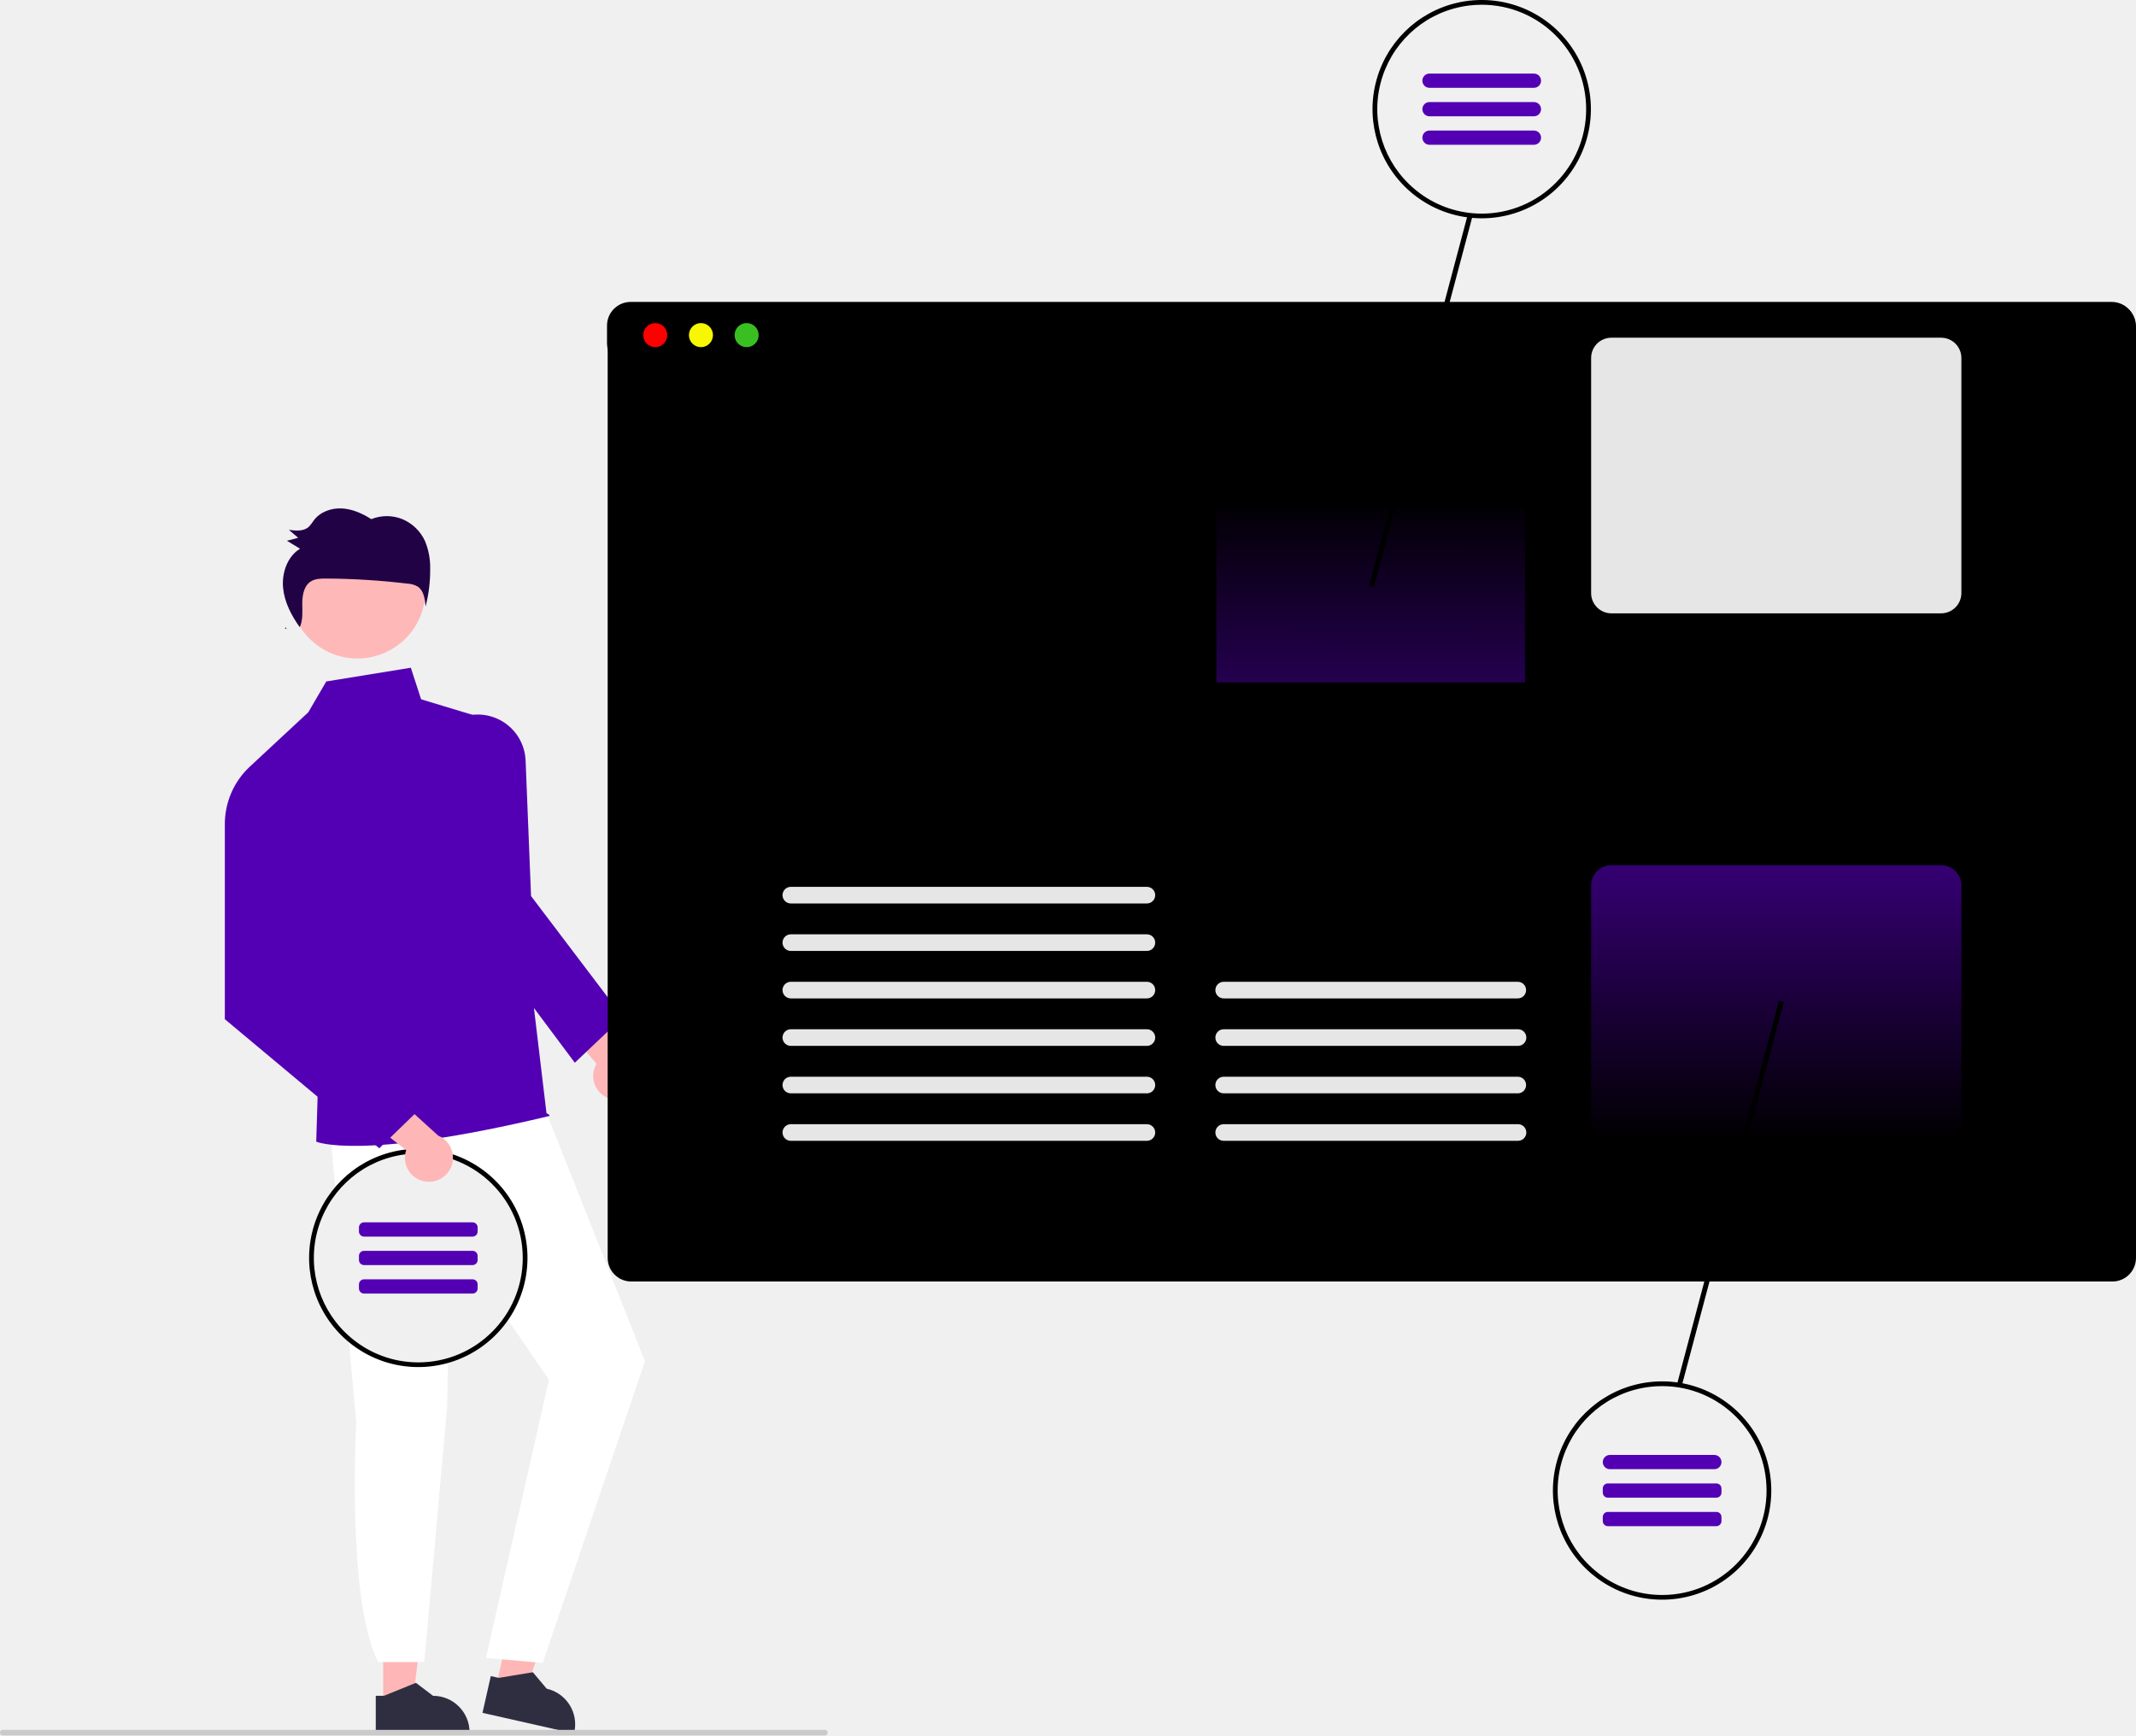
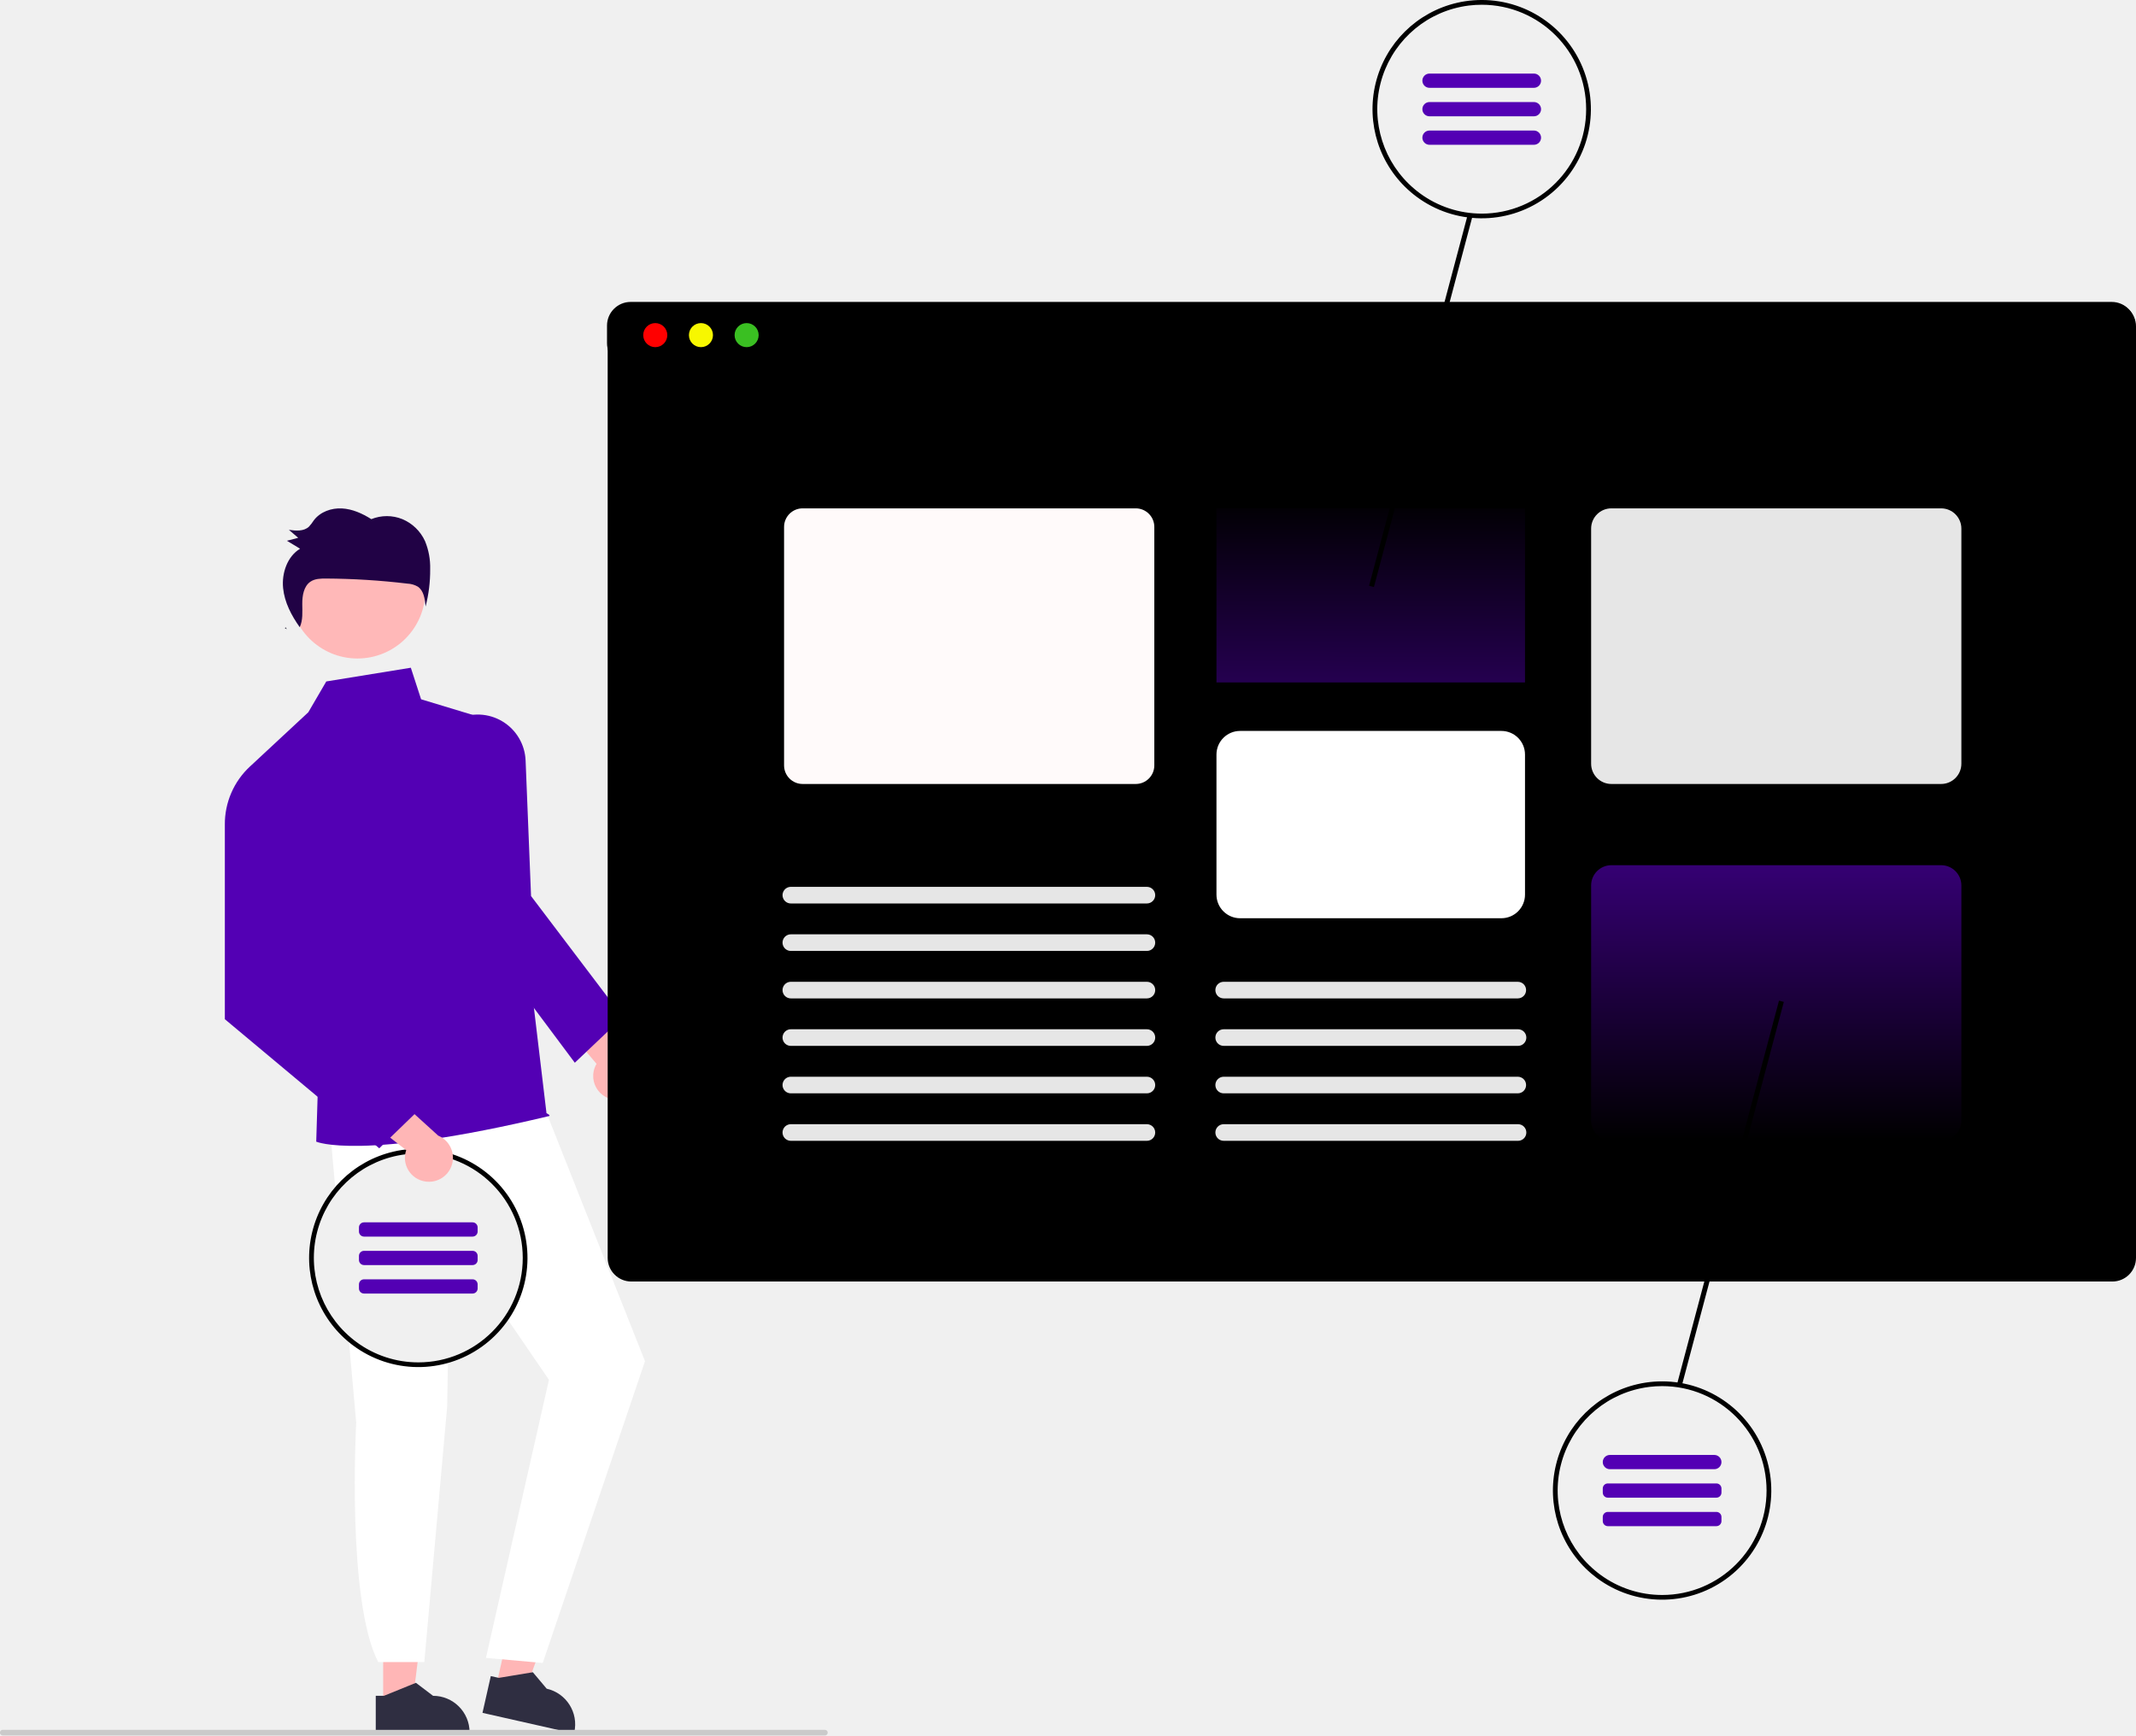
- <svg xmlns="http://www.w3.org/2000/svg" id="eVhFtrDjb481" viewBox="0 0 1264.877 1027.782" shape-rendering="geometricPrecision" text-rendering="geometricPrecision">
-   <style>#eVhFtrDjb4828 {animation: eVhFtrDjb4828__sz 2000ms linear infinite normal forwards}@keyframes eVhFtrDjb4828__sz { 0% {width: 0px;height: 0px} 10% {width: 0px;height: 0px} 55% {width: 182.709px;height: 110.93px} 100% {width: 182.709px;height: 110.93px}} #eVhFtrDjb4829_to {animation: eVhFtrDjb4829_to__to 2000ms linear infinite normal forwards}@keyframes eVhFtrDjb4829_to__to { 0% {transform: translate(942.216px,200px)} 50% {transform: translate(942.216px,301.058px)} 100% {transform: translate(942.216px,301.058px)}} #eVhFtrDjb4831 {animation: eVhFtrDjb4831__sz 2000ms linear infinite normal forwards}@keyframes eVhFtrDjb4831__sz { 0% {width: 0px;height: 0px} 50% {width: 219.251px;height: 163.228px} 100% {width: 219.251px;height: 163.228px}}</style>
+ <svg xmlns="http://www.w3.org/2000/svg" xmlns:xlink="http://www.w3.org/1999/xlink" width="1264.877" height="1027.782" viewBox="0 0 1264.877 1027.782">
  <defs>
-     <linearGradient id="eVhFtrDjb4827-fill" x1="0.532" y1="2.365" x2="0.541" y2="-0.073" spreadMethod="pad" gradientUnits="objectBoundingBox" gradientTransform="matrix(1 0 0 1 0 0)">
-       <stop id="eVhFtrDjb4827-fill-0" offset="0%" stop-color="rgb(83,0,180)" />
-       <stop id="eVhFtrDjb4827-fill-1" offset="100%" stop-color="rgb(0,0,0)" />
+     <linearGradient id="linear-gradient" x1="0.532" y1="2.365" x2="0.541" y2="-0.073" gradientUnits="objectBoundingBox">
+       <stop offset="0" stop-color="#5300b4" />
+       <stop offset="1" />
    </linearGradient>
-     <linearGradient id="eVhFtrDjb4830-fill" x1="0.5" y1="-0.563" x2="0.5" y2="1" spreadMethod="pad" gradientUnits="objectBoundingBox" gradientTransform="matrix(1 0 0 1 0 0)">
-       <stop id="eVhFtrDjb4830-fill-0" offset="0%" stop-color="rgb(83,0,180)" />
-       <stop id="eVhFtrDjb4830-fill-1" offset="100%" stop-color="rgb(0,0,0)" />
-     </linearGradient>
+     <linearGradient id="linear-gradient-2" x1="0.5" y1="-0.563" x2="0.5" y2="1" xlink:href="#linear-gradient" />
  </defs>
-   <g id="eVhFtrDjb482">
-     <path id="eVhFtrDjb483" d="M417.936,565.015C414.02,563.547,410.954,560.42,409.565,556.475C408.175,552.53,408.604,548.172,410.736,544.574L378.3,506.22L404.217,503.12L431.045,540.02C436.991,544.089,438.951,551.964,435.606,558.346C432.261,564.727,424.669,567.595,417.94,565.02Z" transform="matrix(1 0 0 1 -57.491 85.438)" fill="rgb(255,182,182)" stroke="none" stroke-width="1" />
-     <path id="eVhFtrDjb484" d="M161.429,737.664L178.661,737.664L186.861,671.195L161.425,671.195Z" transform="matrix(1 0 0 1 65.479 272.255)" fill="rgb(255,182,182)" stroke="none" stroke-width="1" />
-     <path id="eVhFtrDjb485" d="M308.367,801.106L313.218,801.106L332.155,793.406L342.305,801.106L342.305,801.106C354.249,801.107,363.931,810.788,363.933,822.732L363.933,823.432L308.367,823.432Z" transform="matrix(1 0 0 1 -85.856 203.186)" fill="rgb(47,46,65)" stroke="none" stroke-width="1" />
-     <path id="eVhFtrDjb486" d="M208.937,729.466L225.747,733.266L248.385,670.235L223.576,664.635Z" transform="matrix(1 0 0 1 84.751 269.592)" fill="rgb(255,182,182)" stroke="none" stroke-width="1" />
-     <path id="eVhFtrDjb487" d="M358.254,791.223L362.985,792.291L383.153,788.95L391.353,798.697L391.353,798.697C403.003,801.329,410.315,812.906,407.685,824.557L407.53,825.243L353.33,813.005Z" transform="matrix(1 0 0 1 -67.615 201.379)" fill="rgb(47,46,65)" stroke="none" stroke-width="1" />
-     <path id="eVhFtrDjb488" d="M289.05,568.2L304.633,742.792C304.633,742.792,298.794,847.609,317.633,884.492L344.96,884.492L358.489,733.218L360.189,631.682L418.77,717.344L381.456,882.021L415.086,885.027L475.633,706.317L409.115,538.551Z" transform="matrix(1 0 0 1 -93.691 99.81)" fill="rgb(255,255,255)" stroke="none" stroke-width="1" />
-     <circle id="eVhFtrDjb489" r="40.188" transform="matrix(1 0 0 1 211.679 349.789)" fill="rgb(255,184,184)" stroke="none" stroke-width="1" />
-     <path id="eVhFtrDjb4810" d="M403.365,398.564L356.676,384.418L350.6,365.733L300.531,373.86L289.893,392.1L255.456,424.121L295.8,606.552L294.581,646.4C294.581,646.4,320.4,658.022,432.4,631.256C433.743,630.935,430.932,629.529,430.932,629.529Z" transform="matrix(1 0 0 1 -107.318 29.71)" fill="rgb(83,0,180)" stroke="none" stroke-width="1" />
-     <path id="eVhFtrDjb4811" d="M412.5,591.66L357.77,518.371L342.252,388.483L342.705,388.265C351.313,384.121,361.429,384.588,369.619,389.507C377.809,394.427,382.972,403.139,383.356,412.685L386.582,492.948L440.938,564.679Z" transform="matrix(1 0 0 1 -72.111 37.71)" fill="rgb(83,0,180)" stroke="none" stroke-width="1" />
-     <path id="eVhFtrDjb4812" d="M271.265,349.81Q270.845,349.237,270.433,348.654C270.322,348.887,270.233,349.128,270.108,349.354Z" transform="matrix(1 0 0 1 -101.375 22.782)" fill="rgb(47,46,65)" stroke="none" stroke-width="1" />
-     <path id="eVhFtrDjb4813" d="M353.385,317.917C350.699,312.065,345.909,307.438,339.968,304.955C334.079,302.58,327.498,302.586,321.613,304.971C316.3,301.614,310.397,298.953,304.18,298.624C297.963,298.295,291.39,300.601,287.559,305.678C286.705,307.018,285.734,308.281,284.659,309.451C281.579,312.303,276.899,311.892,272.806,311.308L278.315,316.029L271.647,317.771L279.427,322.49C271.898,327.009,268.476,336.873,269.38,345.831C270.235,354.312,274.33,362.068,279.225,368.961C281.178,364.84,280.757,359.91,280.725,355.269C280.691,350.369,281.559,344.797,285.488,342.056C288.139,340.207,291.547,340.125,294.743,340.142C310.866,340.23,326.97,341.236,342.979,343.153C345.151,343.247,347.269,343.861,349.155,344.944C352.695,347.359,353.385,352.344,353.74,356.716C355.611,349.496,356.526,342.062,356.463,334.604C356.62,328.887,355.573,323.201,353.389,317.916Z" transform="matrix(1 0 0 1 -101.729 2.476)" fill="rgb(33,2,69)" stroke="none" stroke-width="1" />
-     <circle id="eVhFtrDjb4814" r="63.253" transform="matrix(1 0 0 1 247.704 744.983)" fill="rgb(240,240,240)" stroke="none" stroke-width="1" />
-     <path id="eVhFtrDjb4815" d="M344.95,568.4C341.701,568.4,338.457,568.644,335.245,569.13C333.593,569.37,331.991,569.679,330.402,570.059C306.604,575.543,287.93,593.975,282.134,617.699C276.339,641.424,284.412,666.389,303.002,682.228C304.084,683.142,305.18,684.028,306.319,684.871C328.851,701.67,359.655,701.986,382.527,685.653C405.399,669.32,415.097,640.08,406.52,613.316C397.942,586.552,373.055,568.396,344.95,568.4ZM344.95,694.907C331.799,694.921,318.99,690.719,308.404,682.917C307.252,682.074,306.141,681.202,305.059,680.274C286.937,664.987,279.155,640.681,285.03,617.711C290.905,594.742,309.401,577.157,332.638,572.448C334.212,572.125,335.786,571.872,337.389,571.675C339.898,571.364,342.423,571.209,344.951,571.211C379.11,571.211,406.801,598.902,406.801,633.061C406.801,667.22,379.11,694.911,344.951,694.911Z" transform="matrix(1 0 0 1 -97.245 111.919)" fill="rgb(0,0,0)" stroke="none" stroke-width="1" />
-     <rect id="eVhFtrDjb4816" width="70.281" height="8.434" rx="3" ry="3" transform="matrix(-1 0 0 -1 282.845 732.332)" fill="rgb(83,0,180)" stroke="none" stroke-width="1" />
-     <rect id="eVhFtrDjb4817" width="70.281" height="8.434" rx="3" ry="3" transform="matrix(-1 0 0 -1 282.845 749.2)" fill="rgb(83,0,180)" stroke="none" stroke-width="1" />
-     <rect id="eVhFtrDjb4818" width="70.281" height="8.434" rx="3" ry="3" transform="matrix(-1 0 0 -1 282.845 766.067)" fill="rgb(83,0,180)" stroke="none" stroke-width="1" />
-     <path id="eVhFtrDjb4819" d="M343.825,598.859C339.691,598.221,336.052,595.784,333.887,592.205C331.722,588.625,331.254,584.271,332.608,580.313L293.041,549.37L317.784,541.058L351.564,571.717C358.21,574.493,361.728,581.801,359.753,588.727C357.779,595.653,350.935,600.006,343.825,598.86Z" transform="matrix(1 0 0 1 -92.073 100.826)" fill="rgb(255,182,182)" stroke="none" stroke-width="1" />
-     <path id="eVhFtrDjb4820" d="M284.149,406.9L259.782,407.417C250.116,416.321,244.669,428.9,244.791,442.041L244.791,557.18L336.224,633.623L365.79,604.993L297.735,530.848Z" transform="matrix(1 0 0 1 -111.645 46.41)" fill="rgb(83,0,180)" stroke="none" stroke-width="1" />
-     <rect id="eVhFtrDjb4821" width="905.03" height="579.622" rx="14" ry="14" transform="matrix(1 0 0 1 359.847 179.32)" fill="rgb(0,0,0)" stroke="none" stroke-width="1" />
-     <rect id="eVhFtrDjb4822" width="853.272" height="472.632" rx="15" ry="15" transform="matrix(1 0 0 1 385.726 252.019)" fill="rgb(0,0,0)" stroke="none" stroke-width="1" />
-     <rect id="eVhFtrDjb4823" width="905.03" height="38.449" rx="14" ry="14" transform="matrix(1 0 0 1 359.461 178.807)" fill="rgb(0,0,0)" stroke="none" stroke-width="1" />
-     <circle id="eVhFtrDjb4824" r="7.126" transform="matrix(1 0 0 1 388.033 198.464)" fill="rgb(255,0,0)" stroke="none" stroke-width="1" />
-     <circle id="eVhFtrDjb4825" r="7.126" transform="matrix(1 0 0 1 415.082 198.464)" fill="rgb(247,247,0)" stroke="none" stroke-width="1" />
-     <circle id="eVhFtrDjb4826" r="7.126" transform="matrix(1 0 0 1 442.131 198.464)" fill="rgb(58,191,34)" stroke="none" stroke-width="1" />
-     <path id="eVhFtrDjb4827" d="M0,0L182.709,0L182.709,103.1L0,103.1Z" transform="matrix(1 0 0 1 720.355 301.058)" fill="url(#eVhFtrDjb4827-fill)" stroke="none" stroke-width="1" />
-     <rect id="eVhFtrDjb4828" width="0" height="0" rx="14" ry="14" transform="matrix(1 0 0 1 720.355 432.87)" fill="rgb(255,255,255)" stroke="none" stroke-width="1" />
-     <g id="eVhFtrDjb4829_to" transform="translate(942.216,200)">
-       <rect id="eVhFtrDjb4829" width="219.251" height="163.228" rx="12" ry="12" transform="translate(0,0)" fill="rgb(230,230,230)" stroke="none" stroke-width="1" />
-     </g>
-     <rect id="eVhFtrDjb4830" width="219.251" height="163.228" rx="12" ry="12" transform="matrix(1 0 0 1 942.216 512.383)" fill="url(#eVhFtrDjb4830-fill)" stroke="none" stroke-width="1" />
-     <rect id="eVhFtrDjb4831" width="0" height="0" rx="11" ry="11" transform="matrix(1 0 0 1 464.302 301.058)" fill="rgb(255,250,250)" stroke="none" stroke-width="1" />
-     <path id="eVhFtrDjb4832" d="M639.232,79.642L576.774,314.6L579.636,315.36L641.507,82.6Z" transform="matrix(1 0 0 1 233.956 32.305)" fill="rgb(0,0,0)" stroke="none" stroke-width="1" />
-     <path id="eVhFtrDjb4833" d="M767.319,421.592L705.447,654.35L707.723,657.31L770.18,422.352Z" transform="matrix(1 0 0 1 286.149 171.01)" fill="rgb(0,0,0)" stroke="none" stroke-width="1" />
-     <path id="eVhFtrDjb4834" d="M695.554,487.891L484.71,487.891C482.936,487.916,481.285,486.984,480.391,485.452C479.496,483.919,479.496,482.024,480.391,480.491C481.285,478.959,482.936,478.027,484.71,478.052L695.554,478.052C698.244,478.09,700.404,480.282,700.404,482.971C700.404,485.661,698.244,487.853,695.554,487.891Z" transform="matrix(1 0 0 1 -16.322 75.27)" fill="rgb(230,230,230)" stroke="none" stroke-width="1" />
-     <path id="eVhFtrDjb4835" d="M695.554,467.891L484.71,467.891C482.936,467.916,481.285,466.984,480.391,465.452C479.496,463.919,479.496,462.024,480.391,460.491C481.285,458.959,482.936,458.027,484.71,458.052L695.554,458.052C698.244,458.09,700.404,460.282,700.404,462.971C700.404,465.661,698.244,467.853,695.554,467.891Z" transform="matrix(1 0 0 1 -16.322 67.157)" fill="rgb(230,230,230)" stroke="none" stroke-width="1" />
-     <path id="eVhFtrDjb4836" d="M695.554,507.891L484.71,507.891C482.936,507.916,481.285,506.984,480.391,505.452C479.496,503.919,479.496,502.024,480.391,500.491C481.285,498.959,482.936,498.027,484.71,498.052L695.554,498.052C698.244,498.09,700.404,500.282,700.404,502.971C700.404,505.661,698.244,507.853,695.554,507.891Z" transform="matrix(1 0 0 1 -16.322 83.382)" fill="rgb(230,230,230)" stroke="none" stroke-width="1" />
-     <path id="eVhFtrDjb4837" d="M695.554,527.891L484.71,527.891C482.936,527.916,481.285,526.984,480.391,525.452C479.496,523.919,479.496,522.024,480.391,520.491C481.285,518.959,482.936,518.027,484.71,518.052L695.554,518.052C698.244,518.09,700.404,520.282,700.404,522.971C700.404,525.661,698.244,527.853,695.554,527.891Z" transform="matrix(1 0 0 1 -16.322 91.495)" fill="rgb(230,230,230)" stroke="none" stroke-width="1" />
-     <path id="eVhFtrDjb4838" d="M695.554,547.891L484.71,547.891C482.936,547.916,481.285,546.984,480.391,545.452C479.496,543.919,479.496,542.024,480.391,540.491C481.285,538.959,482.936,538.027,484.71,538.052L695.554,538.052C698.244,538.09,700.404,540.282,700.404,542.971C700.404,545.661,698.244,547.853,695.554,547.891Z" transform="matrix(1 0 0 1 -16.322 99.608)" fill="rgb(230,230,230)" stroke="none" stroke-width="1" />
-     <path id="eVhFtrDjb4839" d="M695.554,567.891L484.71,567.891C482.936,567.916,481.285,566.984,480.391,565.452C479.496,563.919,479.496,562.024,480.391,560.491C481.285,558.959,482.936,558.027,484.71,558.052L695.554,558.052C698.244,558.09,700.404,560.282,700.404,562.971C700.404,565.661,698.244,567.853,695.554,567.891Z" transform="matrix(1 0 0 1 -16.322 107.72)" fill="rgb(230,230,230)" stroke="none" stroke-width="1" />
-     <path id="eVhFtrDjb4840" d="M841.255,507.891L666.955,507.891C664.265,507.853,662.105,505.661,662.105,502.971C662.105,500.282,664.265,498.09,666.955,498.052L841.255,498.052C843.945,498.09,846.105,500.282,846.105,502.971C846.105,505.661,843.945,507.853,841.255,507.891Z" transform="matrix(1 0 0 1 57.603 83.382)" fill="rgb(230,230,230)" stroke="none" stroke-width="1" />
-     <path id="eVhFtrDjb4841" d="M841.255,527.891L666.955,527.891C664.265,527.853,662.105,525.661,662.105,522.971C662.105,520.282,664.265,518.09,666.955,518.052L841.255,518.052C843.029,518.027,844.68,518.959,845.574,520.491C846.469,522.024,846.469,523.919,845.574,525.452C844.68,526.984,843.029,527.916,841.255,527.891Z" transform="matrix(1 0 0 1 57.603 91.495)" fill="rgb(230,230,230)" stroke="none" stroke-width="1" />
-     <path id="eVhFtrDjb4842" d="M841.255,547.891L666.955,547.891C664.265,547.853,662.105,545.661,662.105,542.971C662.105,540.282,664.265,538.09,666.955,538.052L841.255,538.052C843.945,538.09,846.105,540.282,846.105,542.971C846.105,545.661,843.945,547.853,841.255,547.891Z" transform="matrix(1 0 0 1 57.603 99.608)" fill="rgb(230,230,230)" stroke="none" stroke-width="1" />
-     <path id="eVhFtrDjb4843" d="M841.255,567.891L666.955,567.891C664.265,567.853,662.105,565.661,662.105,562.971C662.105,560.282,664.265,558.09,666.955,558.052L841.255,558.052C843.029,558.027,844.68,558.959,845.574,560.491C846.469,562.024,846.469,563.919,845.574,565.452C844.68,566.984,843.029,567.916,841.255,567.891Z" transform="matrix(1 0 0 1 57.603 107.72)" fill="rgb(230,230,230)" stroke="none" stroke-width="1" />
-     <circle id="eVhFtrDjb4844" r="63.253" transform="matrix(1 0 0 1 877.426 64.659)" fill="rgb(240,240,240)" stroke="none" stroke-width="1" />
-     <path id="eVhFtrDjb4845" d="M792.95,84.4C789.701,84.4,786.457,84.644,783.245,85.13C781.593,85.37,779.991,85.679,778.402,86.059C754.604,91.543,735.93,109.975,730.134,133.699C724.339,157.424,732.412,182.389,751.002,198.228C752.084,199.142,753.18,200.028,754.319,200.871C776.851,217.67,807.655,217.986,830.527,201.653C853.399,185.32,863.097,156.08,854.52,129.316C845.942,102.552,821.055,84.396,792.95,84.4ZM792.95,210.907C779.799,210.921,766.99,206.719,756.404,198.917C755.252,198.074,754.141,197.202,753.059,196.274C734.94,180.986,727.16,156.682,733.035,133.715C738.91,110.747,757.403,93.163,780.637,88.453C782.211,88.13,783.785,87.877,785.388,87.68C787.897,87.369,790.422,87.214,792.95,87.216C827.109,87.216,854.8,114.907,854.8,149.066C854.8,183.225,827.109,210.916,792.95,210.916Z" transform="matrix(1 0 0 1 84.476 -84.405)" fill="rgb(0,0,0)" stroke="none" stroke-width="1" />
-     <path id="eVhFtrDjb4846" d="M4.217,0L66.065,0C68.394,0,70.282,1.888,70.282,4.217C70.282,6.546,68.394,8.434,66.065,8.434L4.217,8.434C1.888,8.434,0,6.546,0,4.217C0,1.888,1.888,0,4.217,0Z" transform="matrix(-1 0 0 -1 912.567 52.008)" fill="rgb(83,0,180)" stroke="none" stroke-width="1" />
-     <path id="eVhFtrDjb4847" d="M4.217,0L66.065,0C68.394,0,70.282,1.888,70.282,4.217C70.282,6.546,68.394,8.434,66.065,8.434L4.217,8.434C1.888,8.434,0,6.546,0,4.217C0,1.888,1.888,0,4.217,0Z" transform="matrix(-1 0 0 -1 912.567 68.876)" fill="rgb(83,0,180)" stroke="none" stroke-width="1" />
-     <path id="eVhFtrDjb4848" d="M4.217,0L66.065,0C68.394,0,70.282,1.888,70.282,4.217C70.282,6.546,68.394,8.434,66.065,8.434L4.217,8.434C1.888,8.434,0,6.546,0,4.217C0,1.888,1.888,0,4.217,0Z" transform="matrix(-1 0 0 -1 912.567 85.743)" fill="rgb(83,0,180)" stroke="none" stroke-width="1" />
-     <circle id="eVhFtrDjb4849" r="63.253" transform="matrix(1 0 0 1 984.254 882.734)" fill="rgb(240,240,240)" stroke="none" stroke-width="1" />
-     <path id="eVhFtrDjb4850" d="M868.95,666.4C865.701,666.4,862.457,666.644,859.244,667.13C857.592,667.37,855.99,667.679,854.401,668.059C830.603,673.543,811.929,691.975,806.133,715.699C800.338,739.424,808.411,764.389,827.001,780.228C828.084,781.142,829.18,782.028,830.318,782.871C852.85,799.67,883.654,799.986,906.526,783.653C929.398,767.32,939.096,738.081,930.519,711.317C921.942,684.552,897.055,666.397,868.95,666.4ZM868.95,792.907C855.799,792.921,842.99,788.719,832.404,780.917C831.252,780.074,830.141,779.202,829.059,778.274C810.937,762.987,803.155,738.681,809.03,715.711C814.905,692.742,833.401,675.157,856.638,670.448C858.212,670.125,859.786,669.872,861.389,669.675C863.898,669.364,866.423,669.209,868.951,669.211C903.11,669.211,930.801,696.902,930.801,731.061C930.801,765.22,903.11,792.911,868.951,792.911Z" transform="matrix(1 0 0 1 115.304 151.671)" fill="rgb(0,0,0)" stroke="none" stroke-width="1" />
-     <path id="eVhFtrDjb4851" d="M4.217,0L66.065,0C68.394,0,70.282,1.888,70.282,4.217C70.282,6.546,68.394,8.434,66.065,8.434L4.217,8.434C1.888,8.434,0,6.546,0,4.217C0,1.888,1.888,0,4.217,0Z" transform="matrix(-1 0 0 -1 1019.4 870.084)" fill="rgb(83,0,180)" stroke="none" stroke-width="1" />
-     <rect id="eVhFtrDjb4852" width="70.281" height="8.434" rx="3" ry="3" transform="matrix(-1 0 0 -1 1019.4 886.951)" fill="rgb(83,0,180)" stroke="none" stroke-width="1" />
-     <rect id="eVhFtrDjb4853" width="70.281" height="8.434" rx="3" ry="3" transform="matrix(-1 0 0 -1 1019.4 903.819)" fill="rgb(83,0,180)" stroke="none" stroke-width="1" />
-     <path id="eVhFtrDjb4854" d="M638.5,816.561L151.741,816.561C151.133,816.576,150.565,816.26,150.257,815.736C149.949,815.212,149.949,814.563,150.257,814.039C150.565,813.515,151.133,813.199,151.741,813.214L638.5,813.214C639.108,813.199,639.676,813.515,639.984,814.039C640.292,814.563,640.292,815.212,639.984,815.736C639.676,816.26,639.108,816.576,638.5,816.561Z" transform="matrix(1 0 0 1 -150.067 211.221)" fill="rgb(202,202,202)" stroke="none" stroke-width="1" />
+   <g id="Group_16" data-name="Group 16" transform="translate(0)">
+     <path id="Path_372" data-name="Path 372" d="M417.936,565.015a14.135,14.135,0,0,1-7.2-20.441L378.3,506.22l25.917-3.1,26.828,36.9a14.211,14.211,0,0,1-13.105,25Z" transform="translate(-57.491 85.438)" fill="#ffb6b6" />
+     <path id="Path_373" data-name="Path 373" d="M161.429,737.664h17.232l8.2-66.469H161.425Z" transform="translate(65.479 272.255)" fill="#ffb6b6" />
+     <path id="Path_374" data-name="Path 374" d="M308.367,801.106h4.851l18.937-7.7,10.15,7.7h0a21.629,21.629,0,0,1,21.628,21.626v.7l-55.566,0Z" transform="translate(-85.856 203.186)" fill="#2f2e41" />
+     <path id="Path_375" data-name="Path 375" d="M208.937,729.466l16.81,3.8,22.638-63.031-24.809-5.6Z" transform="translate(84.751 269.592)" fill="#ffb6b6" />
+     <path id="Path_376" data-name="Path 376" d="M358.254,791.223l4.731,1.068,20.168-3.341,8.2,9.747h0a21.629,21.629,0,0,1,16.332,25.86l-.155.686-54.2-12.238Z" transform="translate(-67.615 201.379)" fill="#2f2e41" />
+     <path id="Path_377" data-name="Path 377" d="M289.05,568.2l15.583,174.592s-5.839,104.817,13,141.7H344.96l13.529-151.274,1.7-101.536,58.581,85.662L381.456,882.021l33.63,3.006,60.547-178.71L409.115,538.551Z" transform="translate(-93.691 99.81)" fill="#fff" />
+     <circle id="Ellipse_39" data-name="Ellipse 39" cx="40.188" cy="40.188" r="40.188" transform="translate(171.491 309.601)" fill="#ffb8b8" />
+     <path id="Path_378" data-name="Path 378" d="M403.365,398.564l-46.689-14.146L350.6,365.733l-50.069,8.127L289.893,392.1l-34.437,32.021L295.8,606.552,294.581,646.4S320.4,658.022,432.4,631.256c1.343-.321-1.468-1.727-1.468-1.727Z" transform="translate(-107.318 29.71)" fill="#5300b4" />
+     <path id="Path_379" data-name="Path 379" d="M412.5,591.66l-54.73-73.289L342.252,388.483l.453-.218a28.368,28.368,0,0,1,40.651,24.42l3.226,80.263,54.356,71.731Z" transform="translate(-72.111 37.71)" fill="#5300b4" />
+     <path id="Path_380" data-name="Path 380" d="M271.265,349.81q-.42-.573-.832-1.156c-.111.233-.2.474-.325.7Z" transform="translate(-101.375 22.782)" fill="#2f2e41" />
+     <path id="Path_381" data-name="Path 381" d="M353.385,317.917a25.643,25.643,0,0,0-13.417-12.962,24.482,24.482,0,0,0-18.355.016c-5.313-3.357-11.216-6.018-17.433-6.347s-12.79,1.977-16.621,7.054a27.133,27.133,0,0,1-2.9,3.773c-3.08,2.852-7.76,2.441-11.853,1.857l5.509,4.721-6.668,1.742,7.78,4.719c-7.529,4.519-10.951,14.383-10.047,23.341.855,8.481,4.95,16.237,9.845,23.13,1.953-4.121,1.532-9.051,1.5-13.692-.034-4.9.834-10.472,4.763-13.213,2.651-1.849,6.059-1.931,9.255-1.914a425.2,425.2,0,0,1,48.236,3.011,13.578,13.578,0,0,1,6.176,1.791c3.54,2.415,4.23,7.4,4.585,11.772a85.293,85.293,0,0,0,2.723-22.112,40.757,40.757,0,0,0-3.074-16.688Z" transform="translate(-101.729 2.476)" fill="#210245" />
+     <circle id="Ellipse_40" data-name="Ellipse 40" cx="63.253" cy="63.253" r="63.253" transform="translate(184.451 681.73)" fill="#f0f0f0" />
+     <path id="Path_382" data-name="Path 382" d="M344.95,568.4a64.978,64.978,0,0,0-9.705.73c-1.652.24-3.254.549-4.843.929a64.627,64.627,0,0,0-27.4,112.169c1.082.914,2.178,1.8,3.317,2.643A64.645,64.645,0,1,0,344.95,568.4Zm0,126.507a61.491,61.491,0,0,1-36.546-11.99c-1.152-.843-2.263-1.715-3.345-2.643a61.811,61.811,0,0,1,27.579-107.826c1.574-.323,3.148-.576,4.751-.773a61.183,61.183,0,0,1,7.562-.464,61.848,61.848,0,0,1,0,123.7Z" transform="translate(-97.245 111.919)" />
+     <rect id="Rectangle_82" data-name="Rectangle 82" width="70.281" height="8.434" rx="3" transform="translate(282.845 732.332) rotate(180)" fill="#5300b4" />
+     <rect id="Rectangle_83" data-name="Rectangle 83" width="70.281" height="8.434" rx="3" transform="translate(282.845 749.2) rotate(180)" fill="#5300b4" />
+     <rect id="Rectangle_84" data-name="Rectangle 84" width="70.281" height="8.434" rx="3" transform="translate(282.845 766.067) rotate(180)" fill="#5300b4" />
+     <path id="Path_383" data-name="Path 383" d="M343.825,598.859a14.135,14.135,0,0,1-11.217-18.546L293.041,549.37l24.743-8.312,33.78,30.659a14.211,14.211,0,0,1-7.739,27.143Z" transform="translate(-92.073 100.826)" fill="#ffb6b6" />
+     <path id="Path_384" data-name="Path 384" d="M284.149,406.9l-24.367.517a46.489,46.489,0,0,0-14.991,34.624V557.18l91.433,76.443,29.566-28.63-68.055-74.145Z" transform="translate(-111.645 46.41)" fill="#5300b4" />
+     <rect id="Rectangle_85" data-name="Rectangle 85" width="905.03" height="579.622" rx="14" transform="translate(359.847 179.32)" />
+     <rect id="Rectangle_86" data-name="Rectangle 86" width="853.272" height="472.632" rx="15" transform="translate(385.726 252.019)" />
+     <rect id="Rectangle_87" data-name="Rectangle 87" width="905.03" height="38.449" rx="14" transform="translate(359.461 178.807)" />
+     <circle id="Ellipse_41" data-name="Ellipse 41" cx="7.126" cy="7.126" r="7.126" transform="translate(380.907 191.338)" fill="red" />
+     <circle id="Ellipse_42" data-name="Ellipse 42" cx="7.126" cy="7.126" r="7.126" transform="translate(407.956 191.338)" fill="#f7f700" />
+     <circle id="Ellipse_43" data-name="Ellipse 43" cx="7.126" cy="7.126" r="7.126" transform="translate(435.005 191.338)" fill="#3abf22" />
+     <path id="Path_400" data-name="Path 400" d="M0,0H182.709V103.1H0Z" transform="translate(720.355 301.058)" fill="url(#linear-gradient)" />
+     <rect id="Rectangle_89" data-name="Rectangle 89" width="182.709" height="110.93" rx="14" transform="translate(720.355 432.87)" fill="#fff" />
+     <rect id="Rectangle_90" data-name="Rectangle 90" width="219.251" height="163.228" rx="12" transform="translate(942.216 301.058)" fill="#e6e6e6" />
+     <rect id="Rectangle_91" data-name="Rectangle 91" width="219.251" height="163.228" rx="12" transform="translate(942.216 512.383)" fill="url(#linear-gradient-2)" />
+     <rect id="Rectangle_92" data-name="Rectangle 92" width="219.251" height="163.228" rx="11" transform="translate(464.302 301.058)" fill="snow" />
+     <path id="Path_385" data-name="Path 385" d="M639.232,79.642,576.774,314.6l2.862.76L641.507,82.6Z" transform="translate(233.956 32.305)" />
+     <path id="Path_386" data-name="Path 386" d="M767.319,421.592,705.447,654.35l2.276,2.96L770.18,422.352Z" transform="translate(286.149 171.01)" />
+     <path id="Path_387" data-name="Path 387" d="M695.554,487.891H484.71a4.92,4.92,0,1,1,0-9.839H695.554a4.92,4.92,0,0,1,0,9.839Z" transform="translate(-16.322 75.27)" fill="#e6e6e6" />
+     <path id="Path_388" data-name="Path 388" d="M695.554,467.891H484.71a4.92,4.92,0,1,1,0-9.839H695.554a4.92,4.92,0,0,1,0,9.839Z" transform="translate(-16.322 67.157)" fill="#e6e6e6" />
+     <path id="Path_389" data-name="Path 389" d="M695.554,507.891H484.71a4.92,4.92,0,1,1,0-9.839H695.554a4.92,4.92,0,0,1,0,9.839Z" transform="translate(-16.322 83.382)" fill="#e6e6e6" />
+     <path id="Path_390" data-name="Path 390" d="M695.554,527.891H484.71a4.92,4.92,0,1,1,0-9.839H695.554a4.92,4.92,0,0,1,0,9.839Z" transform="translate(-16.322 91.495)" fill="#e6e6e6" />
+     <path id="Path_391" data-name="Path 391" d="M695.554,547.891H484.71a4.92,4.92,0,1,1,0-9.839H695.554a4.92,4.92,0,0,1,0,9.839Z" transform="translate(-16.322 99.608)" fill="#e6e6e6" />
+     <path id="Path_392" data-name="Path 392" d="M695.554,567.891H484.71a4.92,4.92,0,1,1,0-9.839H695.554a4.92,4.92,0,0,1,0,9.839Z" transform="translate(-16.322 107.72)" fill="#e6e6e6" />
+     <path id="Path_393" data-name="Path 393" d="M841.255,507.891h-174.3a4.92,4.92,0,0,1,0-9.839h174.3a4.92,4.92,0,0,1,0,9.839Z" transform="translate(57.603 83.382)" fill="#e6e6e6" />
+     <path id="Path_394" data-name="Path 394" d="M841.255,527.891h-174.3a4.92,4.92,0,0,1,0-9.839h174.3a4.92,4.92,0,1,1,0,9.839Z" transform="translate(57.603 91.495)" fill="#e6e6e6" />
+     <path id="Path_395" data-name="Path 395" d="M841.255,547.891h-174.3a4.92,4.92,0,0,1,0-9.839h174.3a4.92,4.92,0,0,1,0,9.839Z" transform="translate(57.603 99.608)" fill="#e6e6e6" />
+     <path id="Path_396" data-name="Path 396" d="M841.255,567.891h-174.3a4.92,4.92,0,0,1,0-9.839h174.3a4.92,4.92,0,1,1,0,9.839Z" transform="translate(57.603 107.72)" fill="#e6e6e6" />
+     <circle id="Ellipse_44" data-name="Ellipse 44" cx="63.253" cy="63.253" r="63.253" transform="translate(814.173 1.406)" fill="#f0f0f0" />
+     <path id="Path_397" data-name="Path 397" d="M792.95,84.4a64.982,64.982,0,0,0-9.705.73c-1.652.24-3.254.549-4.843.929a64.627,64.627,0,0,0-27.4,112.169c1.082.914,2.178,1.8,3.317,2.643A64.645,64.645,0,1,0,792.95,84.4Zm0,126.507a61.491,61.491,0,0,1-36.546-11.99c-1.152-.843-2.263-1.715-3.345-2.643A61.811,61.811,0,0,1,780.637,88.453c1.574-.323,3.148-.576,4.751-.773a61.192,61.192,0,0,1,7.562-.464,61.848,61.848,0,1,1,0,123.7Z" transform="translate(84.476 -84.405)" />
+     <path id="Path_402" data-name="Path 402" d="M4.217,0H66.065a4.217,4.217,0,0,1,0,8.434H4.217A4.217,4.217,0,0,1,4.217,0Z" transform="translate(912.567 52.008) rotate(180)" fill="#5300b4" />
+     <path id="Path_403" data-name="Path 403" d="M4.217,0H66.065a4.217,4.217,0,0,1,0,8.434H4.217A4.217,4.217,0,0,1,4.217,0Z" transform="translate(912.567 68.876) rotate(180)" fill="#5300b4" />
+     <path id="Path_404" data-name="Path 404" d="M4.217,0H66.065a4.217,4.217,0,0,1,0,8.434H4.217A4.217,4.217,0,0,1,4.217,0Z" transform="translate(912.567 85.743) rotate(180)" fill="#5300b4" />
+     <circle id="Ellipse_45" data-name="Ellipse 45" cx="63.253" cy="63.253" r="63.253" transform="translate(921.001 819.481)" fill="#f0f0f0" />
+     <path id="Path_398" data-name="Path 398" d="M868.95,666.4a64.991,64.991,0,0,0-9.706.73c-1.652.24-3.254.549-4.843.929a64.627,64.627,0,0,0-27.4,112.169c1.083.914,2.179,1.8,3.317,2.643A64.645,64.645,0,1,0,868.95,666.4Zm0,126.507a61.491,61.491,0,0,1-36.546-11.99c-1.152-.843-2.263-1.715-3.345-2.643a61.811,61.811,0,0,1,27.579-107.826c1.574-.323,3.148-.576,4.751-.773a61.185,61.185,0,0,1,7.562-.464,61.848,61.848,0,1,1,0,123.7Z" transform="translate(115.304 151.671)" />
+     <path id="Path_401" data-name="Path 401" d="M4.217,0H66.065a4.217,4.217,0,0,1,0,8.434H4.217A4.217,4.217,0,0,1,4.217,0Z" transform="translate(1019.395 870.084) rotate(180)" fill="#5300b4" />
+     <rect id="Rectangle_97" data-name="Rectangle 97" width="70.281" height="8.434" rx="3" transform="translate(1019.395 886.951) rotate(180)" fill="#5300b4" />
+     <rect id="Rectangle_98" data-name="Rectangle 98" width="70.281" height="8.434" rx="3" transform="translate(1019.395 903.819) rotate(180)" fill="#5300b4" />
+     <path id="Path_399" data-name="Path 399" d="M638.5,816.561H151.741a1.674,1.674,0,1,1,0-3.347H638.5a1.674,1.674,0,1,1,0,3.347Z" transform="translate(-150.067 211.221)" fill="#cacaca" />
  </g>
</svg>
